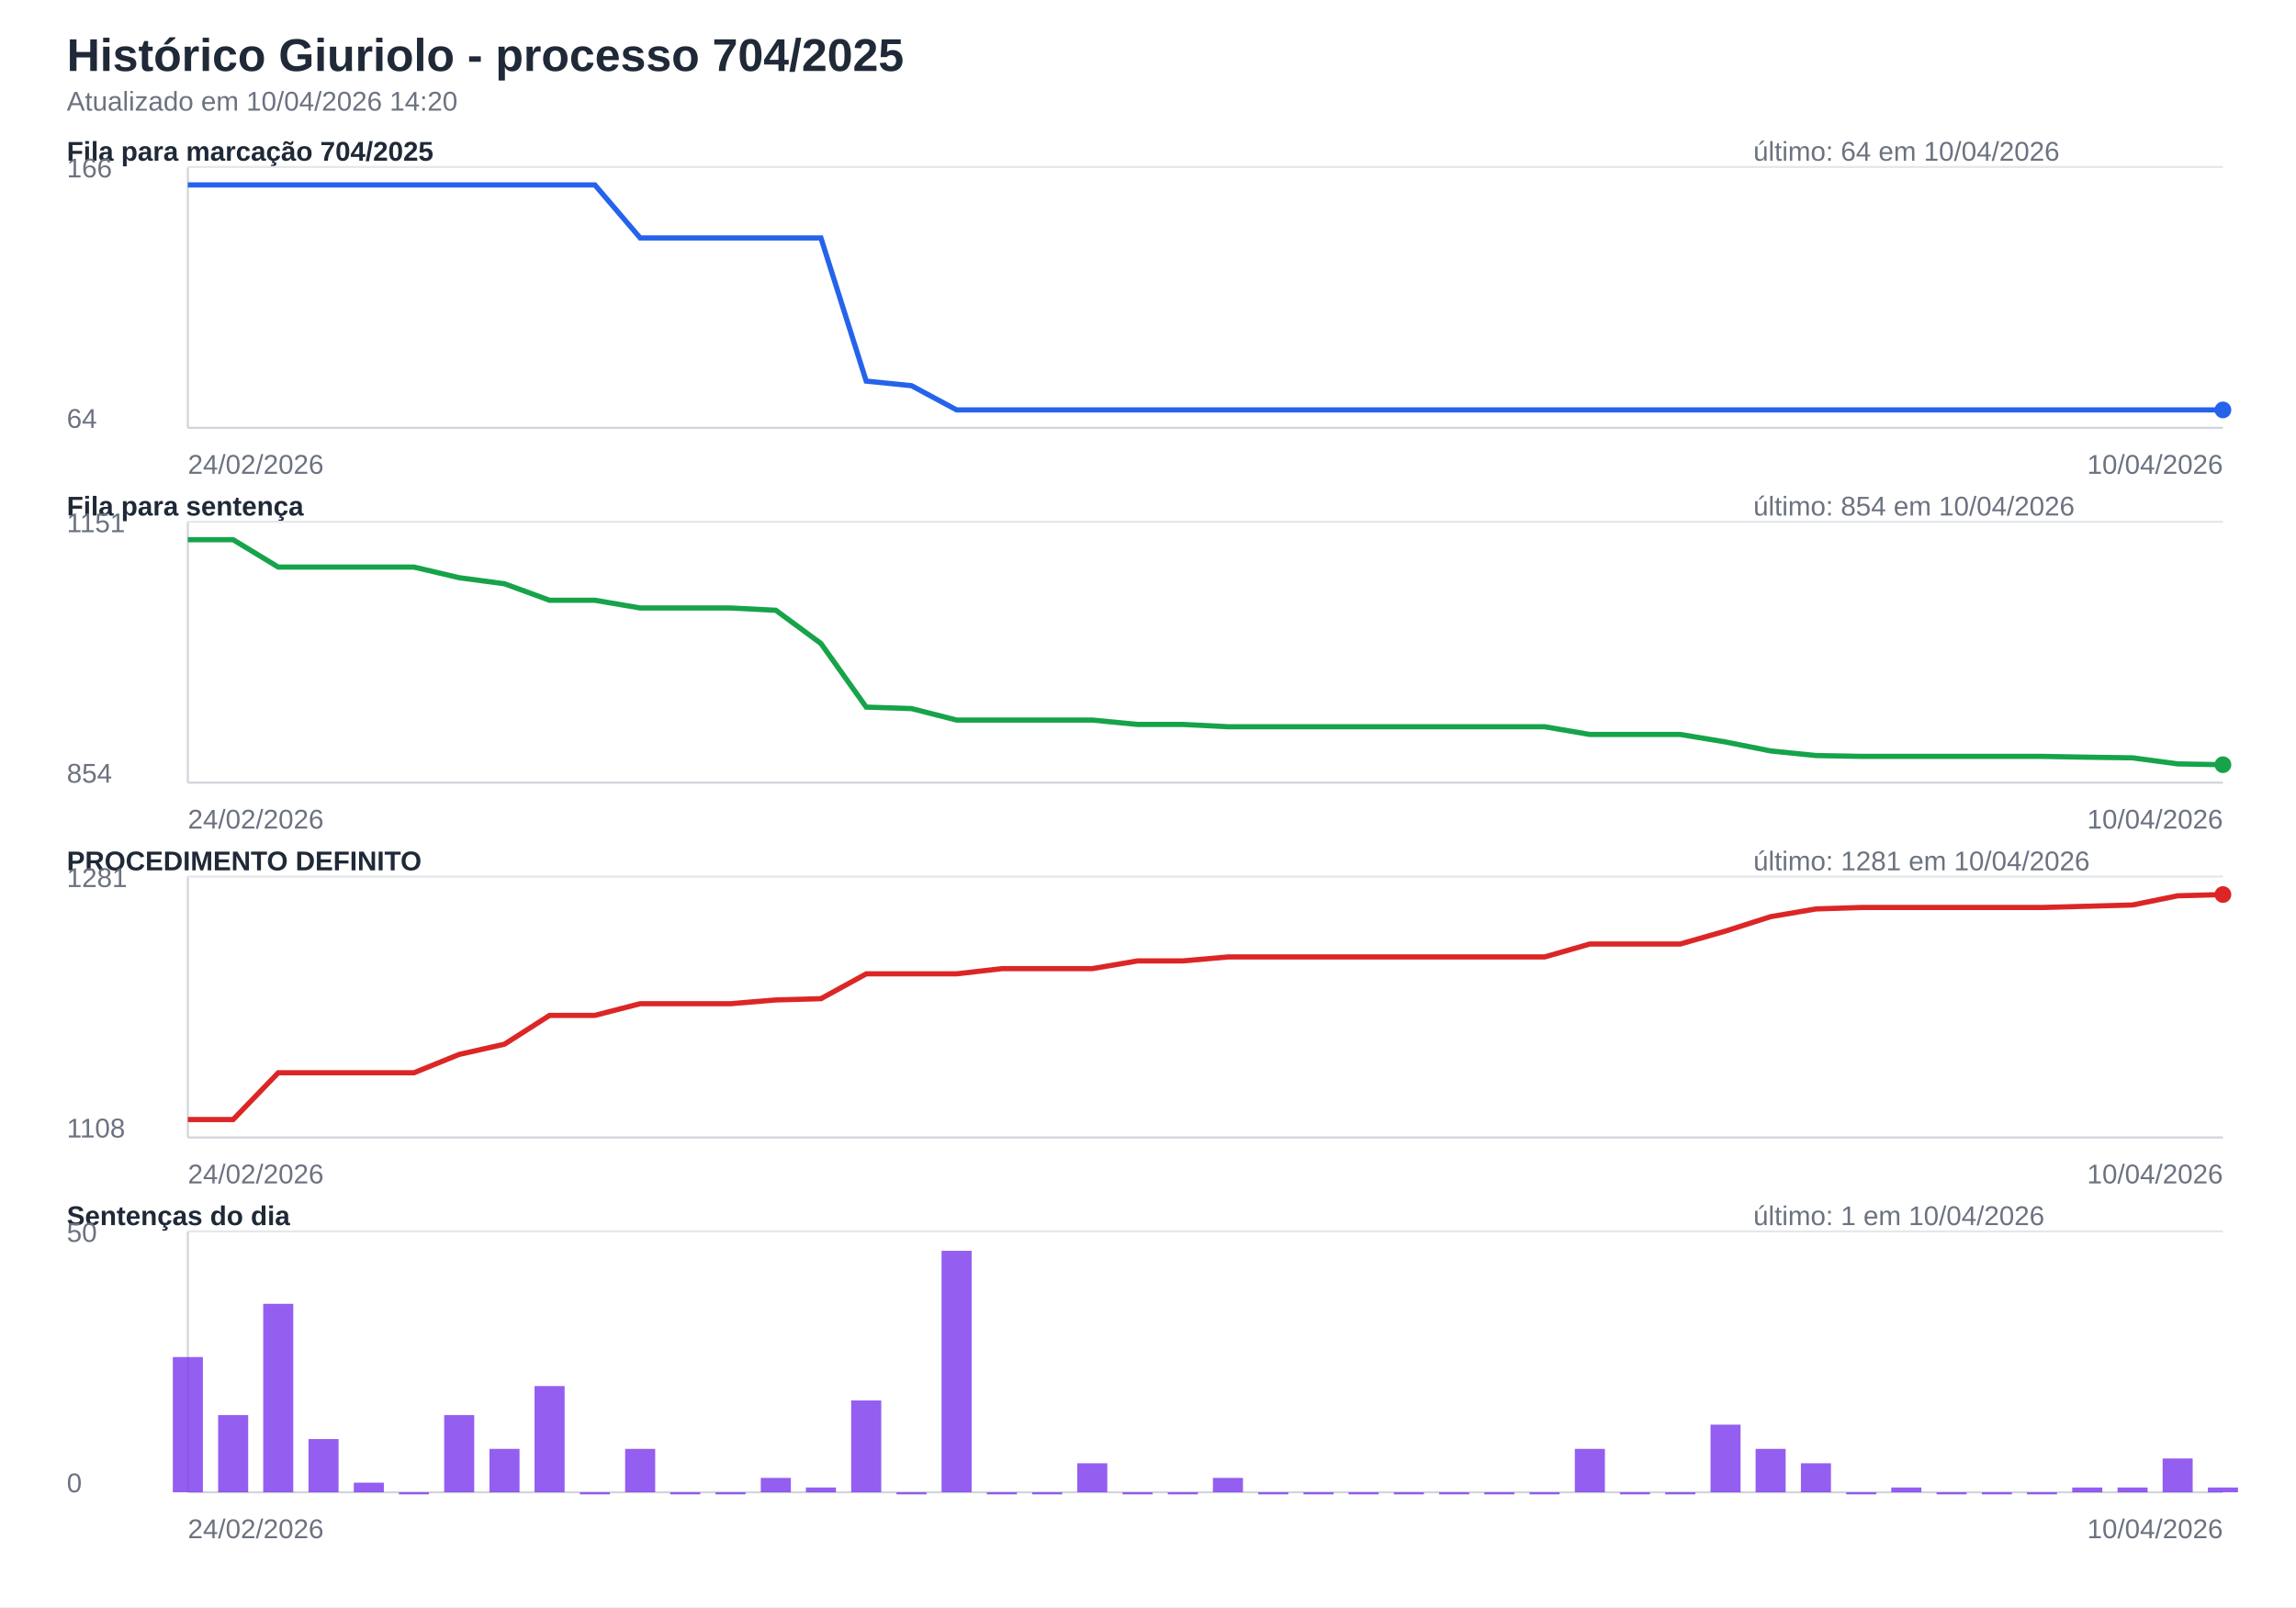
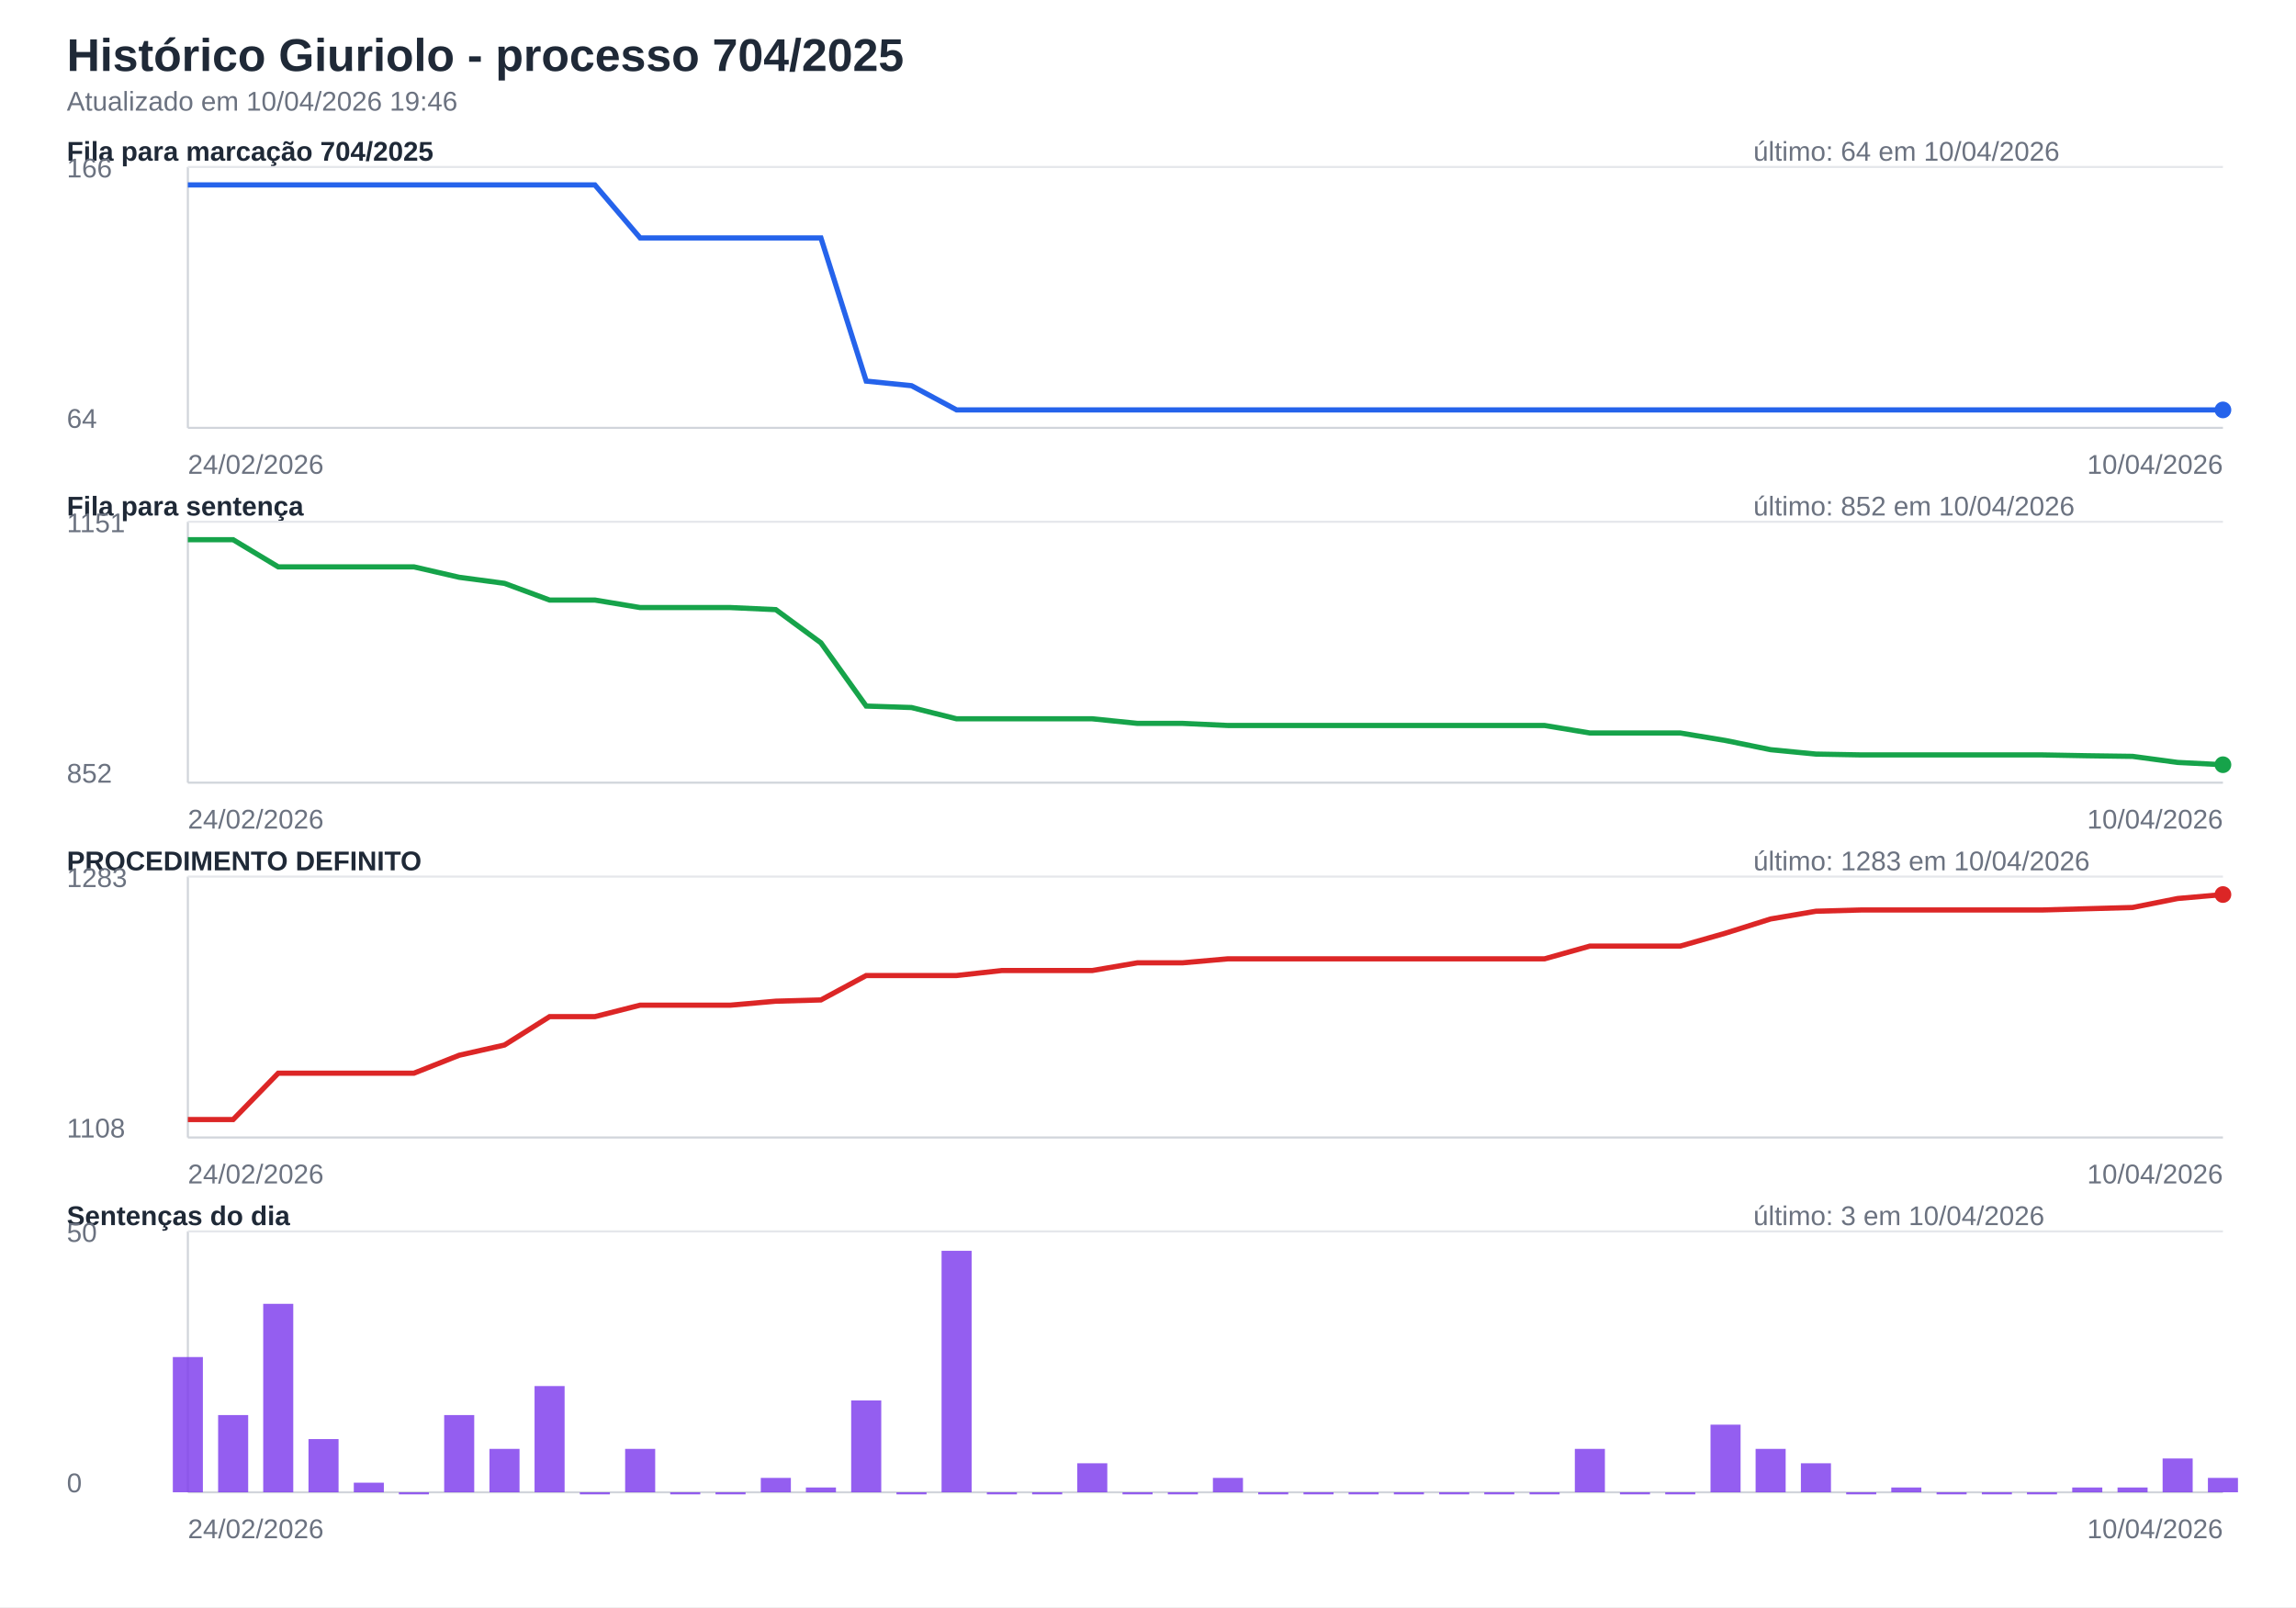
<svg xmlns="http://www.w3.org/2000/svg" width="1100" height="770" viewBox="0 0 1100 770">
  <rect width="100%" height="100%" fill="#ffffff" />
  <style>text{font-family:Segoe UI,Arial,sans-serif;font-size:13px;fill:#1f2937}.titulo{font-size:22px;font-weight:700}.sub{fill:#6b7280}.eixo{stroke:#d1d5db;stroke-width:1}.grade{stroke:#e5e7eb;stroke-width:1}.linha{fill:none;stroke-width:2.5}.barra{opacity:.82}</style>
  <text class="titulo" x="32" y="34">Histórico Giuriolo - processo 704/2025</text>
-   <text class="sub" x="32" y="53">Atualizado em 10/04/2026 14:20</text>
+   <text class="sub" x="32" y="53">Atualizado em 10/04/2026 19:46</text>
  <text x="32" y="77" font-weight="700">Fila para marcação 704/2025</text>
  <text class="sub" x="840" y="77">último: 64 em 10/04/2026</text>
  <line class="eixo" x1="90" y1="205" x2="1065" y2="205" />
  <line class="eixo" x1="90" y1="80" x2="90" y2="205" />
  <line class="grade" x1="90" y1="80" x2="1065" y2="80" />
  <text class="sub" x="32" y="85">166</text>
  <text class="sub" x="32" y="205">64</text>
  <path class="linha" stroke="#2563eb" d="M90.0,88.6 L111.7,88.6 L133.3,88.6 L155.0,88.6 L176.7,88.6 L198.3,88.6 L220.0,88.6 L241.7,88.6 L263.3,88.6 L285.0,88.6 L306.7,114.0 L328.3,114.0 L350.0,114.0 L371.7,114.0 L393.3,114.0 L415.0,182.6 L436.7,184.8 L458.3,196.4 L480.0,196.4 L501.7,196.4 L523.3,196.4 L545.0,196.4 L566.7,196.4 L588.3,196.4 L610.0,196.4 L631.7,196.4 L653.3,196.4 L675.0,196.4 L696.7,196.4 L718.3,196.4 L740.0,196.4 L761.7,196.4 L783.3,196.4 L805.0,196.4 L826.7,196.4 L848.3,196.4 L870.0,196.4 L891.7,196.4 L913.3,196.4 L935.0,196.4 L956.7,196.4 L978.3,196.4 L1000.0,196.4 L1021.7,196.4 L1043.3,196.4 L1065.0,196.4" />
  <circle cx="1065.0" cy="196.4" r="4" fill="#2563eb" />
  <text class="sub" x="90" y="227">24/02/2026</text>
  <text class="sub" text-anchor="end" x="1065" y="227">10/04/2026</text>
  <text x="32" y="247" font-weight="700">Fila para sentença</text>
-   <text class="sub" x="840" y="247">último: 854 em 10/04/2026</text>
+   <text class="sub" x="840" y="247">último: 852 em 10/04/2026</text>
  <line class="eixo" x1="90" y1="375" x2="1065" y2="375" />
  <line class="eixo" x1="90" y1="250" x2="90" y2="375" />
  <line class="grade" x1="90" y1="250" x2="1065" y2="250" />
  <text class="sub" x="32" y="255">1151</text>
-   <text class="sub" x="32" y="375">854</text>
-   <path class="linha" stroke="#16a34a" d="M90.0,258.6 L111.7,258.6 L133.3,271.7 L155.0,271.7 L176.7,271.7 L198.3,271.7 L220.0,276.8 L241.7,279.7 L263.3,287.6 L285.0,287.6 L306.7,291.3 L328.3,291.3 L350.0,291.3 L371.7,292.4 L393.3,308.3 L415.0,338.8 L436.7,339.5 L458.3,345.0 L480.0,345.0 L501.7,345.0 L523.3,345.0 L545.0,347.1 L566.7,347.1 L588.3,348.2 L610.0,348.2 L631.7,348.2 L653.3,348.2 L675.0,348.2 L696.7,348.2 L718.3,348.2 L740.0,348.2 L761.7,351.9 L783.3,351.9 L805.0,351.9 L826.7,355.5 L848.3,359.8 L870.0,362.0 L891.7,362.4 L913.3,362.4 L935.0,362.4 L956.7,362.4 L978.3,362.4 L1000.0,362.8 L1021.7,363.1 L1043.3,366.0 L1065.0,366.4" />
+   <text class="sub" x="32" y="375">852</text>
+   <path class="linha" stroke="#16a34a" d="M90.0,258.6 L111.7,258.6 L133.3,271.6 L155.0,271.6 L176.7,271.6 L198.3,271.6 L220.0,276.6 L241.7,279.5 L263.3,287.5 L285.0,287.5 L306.7,291.1 L328.3,291.1 L350.0,291.1 L371.7,292.1 L393.3,308.0 L415.0,338.3 L436.7,339.0 L458.3,344.4 L480.0,344.4 L501.7,344.4 L523.3,344.4 L545.0,346.6 L566.7,346.6 L588.3,347.6 L610.0,347.6 L631.7,347.6 L653.3,347.6 L675.0,347.6 L696.7,347.6 L718.3,347.6 L740.0,347.6 L761.7,351.2 L783.3,351.2 L805.0,351.2 L826.7,354.8 L848.3,359.2 L870.0,361.3 L891.7,361.7 L913.3,361.7 L935.0,361.7 L956.7,361.7 L978.3,361.7 L1000.0,362.1 L1021.7,362.4 L1043.3,365.3 L1065.0,366.4" />
  <circle cx="1065.0" cy="366.4" r="4" fill="#16a34a" />
  <text class="sub" x="90" y="397">24/02/2026</text>
  <text class="sub" text-anchor="end" x="1065" y="397">10/04/2026</text>
  <text x="32" y="417" font-weight="700">PROCEDIMENTO DEFINITO</text>
-   <text class="sub" x="840" y="417">último: 1281 em 10/04/2026</text>
+   <text class="sub" x="840" y="417">último: 1283 em 10/04/2026</text>
  <line class="eixo" x1="90" y1="545" x2="1065" y2="545" />
  <line class="eixo" x1="90" y1="420" x2="90" y2="545" />
  <line class="grade" x1="90" y1="420" x2="1065" y2="420" />
-   <text class="sub" x="32" y="425">1281</text>
+   <text class="sub" x="32" y="425">1283</text>
  <text class="sub" x="32" y="545">1108</text>
-   <path class="linha" stroke="#dc2626" d="M90.0,536.4 L111.7,536.4 L133.3,514.0 L155.0,514.0 L176.7,514.0 L198.3,514.0 L220.0,505.2 L241.7,500.3 L263.3,486.5 L285.0,486.5 L306.7,480.9 L328.3,480.9 L350.0,480.9 L371.7,479.1 L393.3,478.5 L415.0,466.6 L436.7,466.6 L458.3,466.6 L480.0,464.1 L501.7,464.1 L523.3,464.1 L545.0,460.4 L566.7,460.4 L588.3,458.5 L610.0,458.5 L631.7,458.5 L653.3,458.5 L675.0,458.5 L696.7,458.5 L718.3,458.5 L740.0,458.5 L761.7,452.3 L783.3,452.3 L805.0,452.3 L826.7,446.1 L848.3,439.2 L870.0,435.5 L891.7,434.8 L913.3,434.8 L935.0,434.8 L956.7,434.8 L978.3,434.8 L1000.0,434.2 L1021.7,433.6 L1043.3,429.2 L1065.0,428.6" />
+   <path class="linha" stroke="#dc2626" d="M90.0,536.4 L111.7,536.4 L133.3,514.2 L155.0,514.2 L176.7,514.2 L198.3,514.2 L220.0,505.6 L241.7,500.7 L263.3,487.1 L285.0,487.1 L306.7,481.6 L328.3,481.6 L350.0,481.6 L371.7,479.7 L393.3,479.1 L415.0,467.4 L436.7,467.4 L458.3,467.4 L480.0,465.0 L501.7,465.0 L523.3,465.0 L545.0,461.3 L566.7,461.3 L588.3,459.4 L610.0,459.4 L631.7,459.4 L653.3,459.4 L675.0,459.4 L696.7,459.4 L718.3,459.4 L740.0,459.4 L761.7,453.3 L783.3,453.3 L805.0,453.3 L826.7,447.1 L848.3,440.3 L870.0,436.6 L891.7,436.0 L913.3,436.0 L935.0,436.0 L956.7,436.0 L978.3,436.0 L1000.0,435.4 L1021.7,434.8 L1043.3,430.5 L1065.0,428.6" />
  <circle cx="1065.0" cy="428.6" r="4" fill="#dc2626" />
  <text class="sub" x="90" y="567">24/02/2026</text>
  <text class="sub" text-anchor="end" x="1065" y="567">10/04/2026</text>
  <text x="32" y="587" font-weight="700">Sentenças do dia</text>
-   <text class="sub" x="840" y="587">último: 1 em 10/04/2026</text>
+   <text class="sub" x="840" y="587">último: 3 em 10/04/2026</text>
  <line class="eixo" x1="90" y1="715" x2="1065" y2="715" />
  <line class="eixo" x1="90" y1="590" x2="90" y2="715" />
  <line class="grade" x1="90" y1="590" x2="1065" y2="590" />
  <text class="sub" x="32" y="595">50</text>
  <text class="sub" x="32" y="715">0</text>
  <rect class="barra" x="82.8" y="650.2" width="14.4" height="64.8" fill="#7c3aed" />
  <rect class="barra" x="104.5" y="678.0" width="14.4" height="37.0" fill="#7c3aed" />
  <rect class="barra" x="126.1" y="624.7" width="14.4" height="90.3" fill="#7c3aed" />
  <rect class="barra" x="147.8" y="689.5" width="14.4" height="25.5" fill="#7c3aed" />
  <rect class="barra" x="169.5" y="710.4" width="14.4" height="4.6" fill="#7c3aed" />
  <rect class="barra" x="191.1" y="715.0" width="14.4" height="1.0" fill="#7c3aed" />
  <rect class="barra" x="212.8" y="678.0" width="14.4" height="37.0" fill="#7c3aed" />
  <rect class="barra" x="234.5" y="694.2" width="14.4" height="20.8" fill="#7c3aed" />
  <rect class="barra" x="256.1" y="664.1" width="14.4" height="50.9" fill="#7c3aed" />
  <rect class="barra" x="277.8" y="715.0" width="14.4" height="1.0" fill="#7c3aed" />
  <rect class="barra" x="299.5" y="694.2" width="14.4" height="20.8" fill="#7c3aed" />
  <rect class="barra" x="321.1" y="715.0" width="14.4" height="1.0" fill="#7c3aed" />
  <rect class="barra" x="342.8" y="715.0" width="14.4" height="1.0" fill="#7c3aed" />
  <rect class="barra" x="364.5" y="708.1" width="14.4" height="6.9" fill="#7c3aed" />
  <rect class="barra" x="386.1" y="712.7" width="14.4" height="2.3" fill="#7c3aed" />
  <rect class="barra" x="407.8" y="671.0" width="14.4" height="44.0" fill="#7c3aed" />
  <rect class="barra" x="429.5" y="715.0" width="14.4" height="1.0" fill="#7c3aed" />
  <rect class="barra" x="451.1" y="599.3" width="14.4" height="115.7" fill="#7c3aed" />
  <rect class="barra" x="472.8" y="715.0" width="14.4" height="1.0" fill="#7c3aed" />
  <rect class="barra" x="494.5" y="715.0" width="14.4" height="1.0" fill="#7c3aed" />
  <rect class="barra" x="516.1" y="701.1" width="14.4" height="13.9" fill="#7c3aed" />
  <rect class="barra" x="537.8" y="715.0" width="14.4" height="1.0" fill="#7c3aed" />
  <rect class="barra" x="559.5" y="715.0" width="14.4" height="1.0" fill="#7c3aed" />
  <rect class="barra" x="581.1" y="708.1" width="14.4" height="6.9" fill="#7c3aed" />
  <rect class="barra" x="602.8" y="715.0" width="14.4" height="1.0" fill="#7c3aed" />
  <rect class="barra" x="624.5" y="715.0" width="14.4" height="1.0" fill="#7c3aed" />
  <rect class="barra" x="646.1" y="715.0" width="14.4" height="1.0" fill="#7c3aed" />
  <rect class="barra" x="667.8" y="715.0" width="14.4" height="1.0" fill="#7c3aed" />
  <rect class="barra" x="689.5" y="715.0" width="14.4" height="1.0" fill="#7c3aed" />
  <rect class="barra" x="711.1" y="715.0" width="14.4" height="1.0" fill="#7c3aed" />
  <rect class="barra" x="732.8" y="715.0" width="14.4" height="1.0" fill="#7c3aed" />
  <rect class="barra" x="754.5" y="694.2" width="14.4" height="20.8" fill="#7c3aed" />
  <rect class="barra" x="776.1" y="715.0" width="14.4" height="1.0" fill="#7c3aed" />
  <rect class="barra" x="797.8" y="715.0" width="14.4" height="1.0" fill="#7c3aed" />
  <rect class="barra" x="819.5" y="682.6" width="14.4" height="32.4" fill="#7c3aed" />
  <rect class="barra" x="841.1" y="694.2" width="14.4" height="20.8" fill="#7c3aed" />
  <rect class="barra" x="862.8" y="701.1" width="14.4" height="13.9" fill="#7c3aed" />
  <rect class="barra" x="884.5" y="715.0" width="14.4" height="1.0" fill="#7c3aed" />
  <rect class="barra" x="906.1" y="712.7" width="14.4" height="2.3" fill="#7c3aed" />
  <rect class="barra" x="927.8" y="715.0" width="14.4" height="1.0" fill="#7c3aed" />
  <rect class="barra" x="949.5" y="715.0" width="14.4" height="1.0" fill="#7c3aed" />
  <rect class="barra" x="971.1" y="715.0" width="14.4" height="1.0" fill="#7c3aed" />
  <rect class="barra" x="992.8" y="712.7" width="14.4" height="2.3" fill="#7c3aed" />
  <rect class="barra" x="1014.5" y="712.7" width="14.4" height="2.3" fill="#7c3aed" />
  <rect class="barra" x="1036.1" y="698.8" width="14.4" height="16.2" fill="#7c3aed" />
-   <rect class="barra" x="1057.8" y="712.7" width="14.4" height="2.3" fill="#7c3aed" />
+   <rect class="barra" x="1057.8" y="708.1" width="14.4" height="6.9" fill="#7c3aed" />
  <text class="sub" x="90" y="737">24/02/2026</text>
  <text class="sub" text-anchor="end" x="1065" y="737">10/04/2026</text>
</svg>
